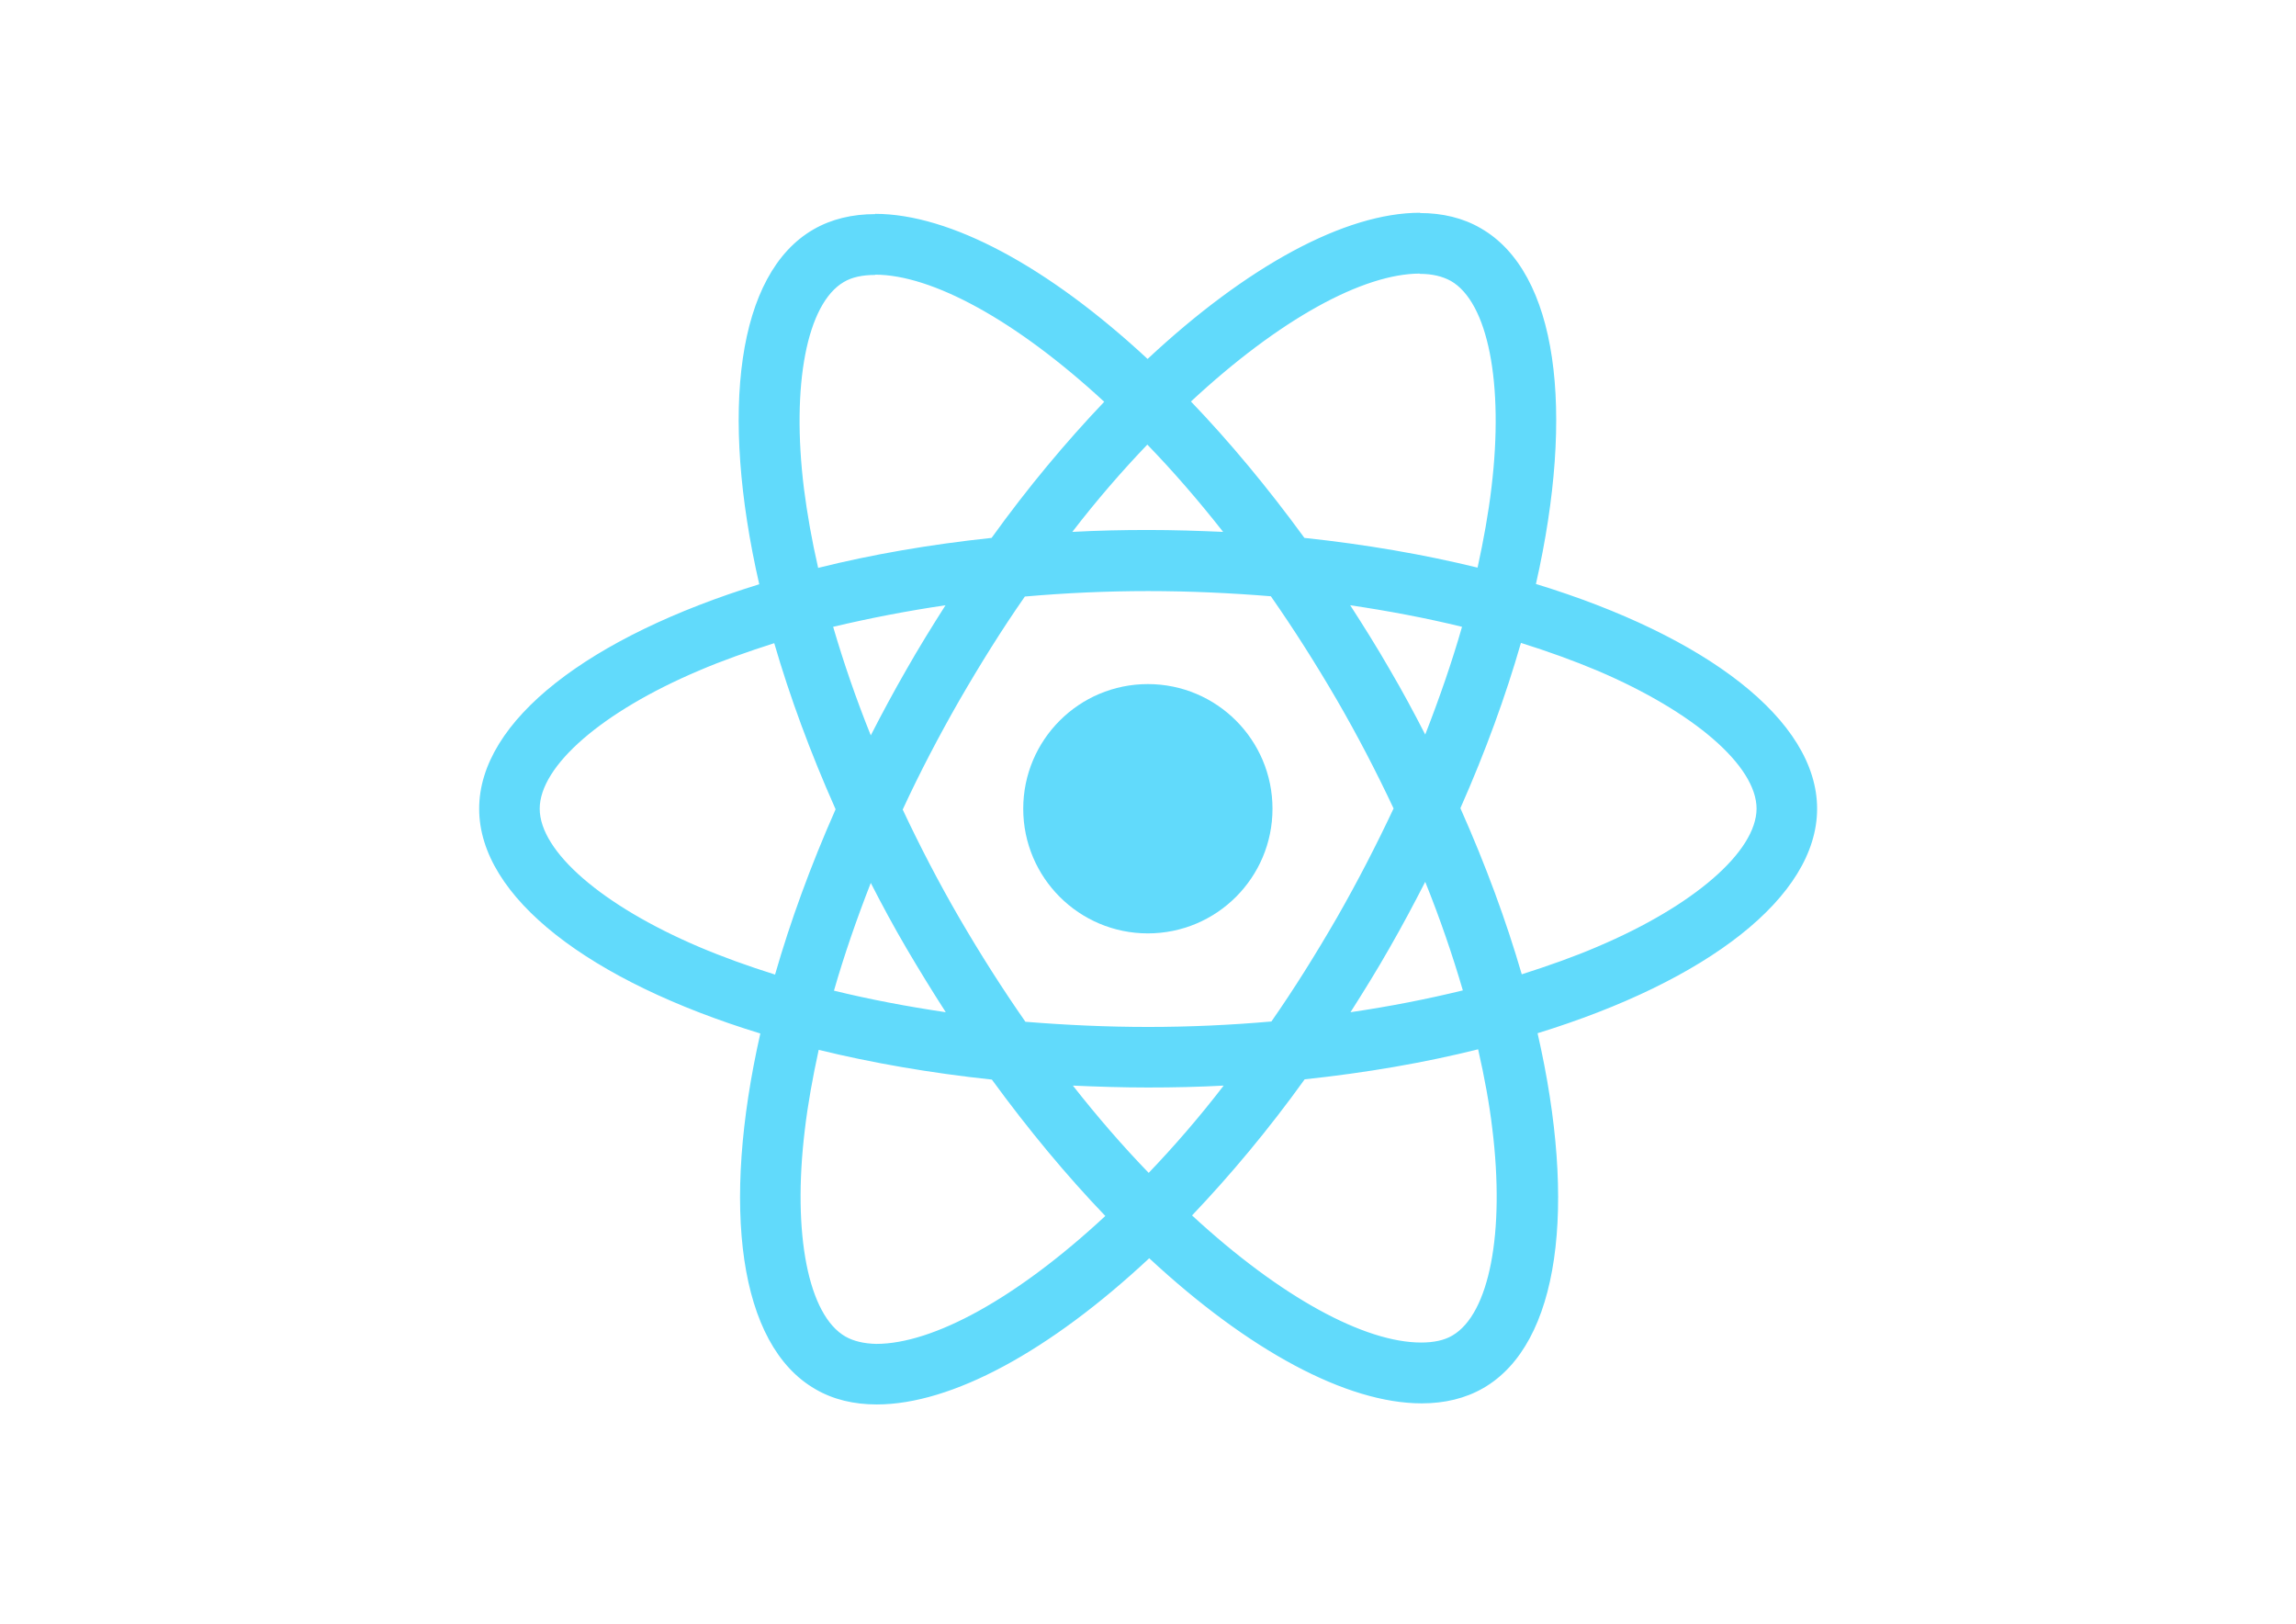
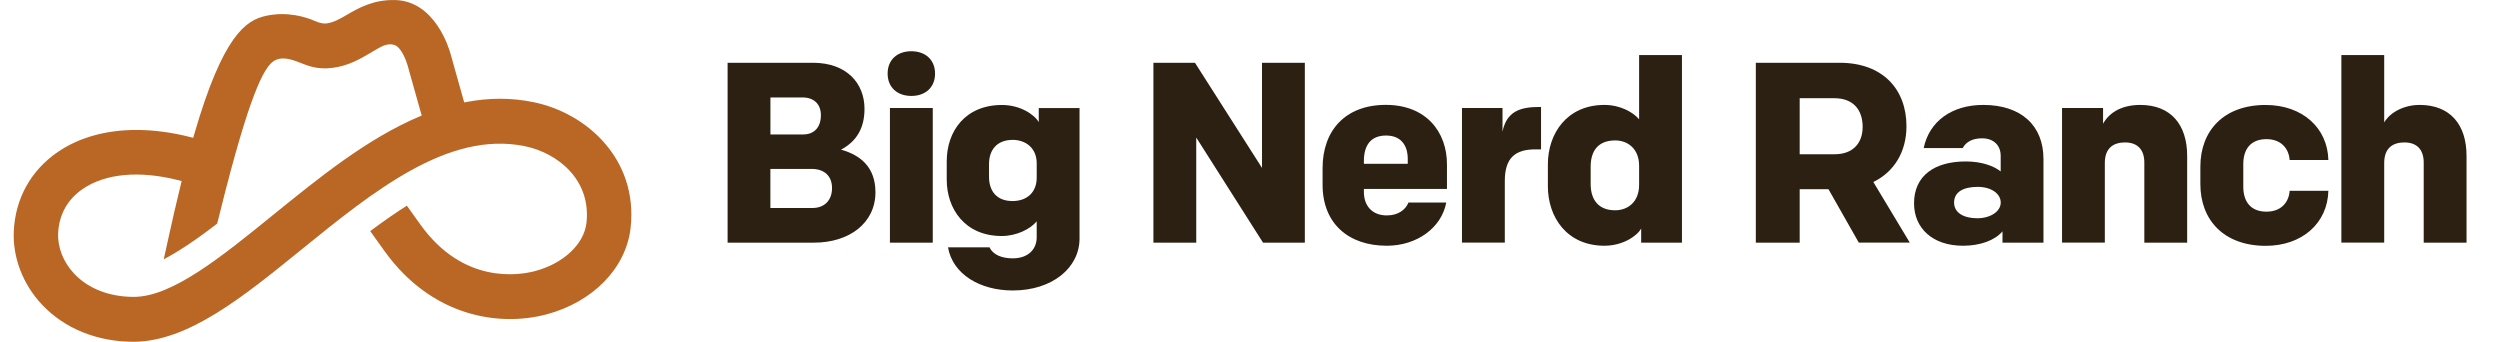
- <svg xmlns="http://www.w3.org/2000/svg" viewBox="0 0 841.9 595.3">
-   <g fill="#61DAFB">
-     <path d="M666.3 296.5c0-32.5-40.7-63.3-103.1-82.4 14.4-63.6 8-114.2-20.2-130.4-6.5-3.8-14.1-5.6-22.4-5.6v22.3c4.6 0 8.3.9 11.4 2.6 13.6 7.8 19.5 37.5 14.9 75.7-1.1 9.4-2.9 19.3-5.1 29.4-19.6-4.8-41-8.5-63.5-10.9-13.5-18.5-27.5-35.3-41.6-50 32.6-30.3 63.2-46.9 84-46.9V78c-27.5 0-63.5 19.6-99.9 53.6-36.4-33.8-72.4-53.2-99.9-53.2v22.3c20.7 0 51.4 16.5 84 46.6-14 14.7-28 31.4-41.3 49.9-22.6 2.4-44 6.1-63.6 11-2.3-10-4-19.7-5.2-29-4.7-38.2 1.1-67.9 14.6-75.8 3-1.8 6.9-2.6 11.5-2.6V78.5c-8.4 0-16 1.8-22.6 5.6-28.1 16.2-34.4 66.7-19.9 130.1-62.2 19.2-102.7 49.9-102.7 82.3 0 32.5 40.7 63.3 103.1 82.4-14.4 63.6-8 114.2 20.2 130.4 6.5 3.8 14.1 5.6 22.5 5.6 27.5 0 63.5-19.6 99.9-53.6 36.4 33.8 72.4 53.2 99.9 53.2 8.4 0 16-1.8 22.6-5.6 28.1-16.2 34.4-66.7 19.9-130.1 62-19.1 102.5-49.9 102.5-82.3zm-130.2-66.7c-3.7 12.9-8.3 26.2-13.5 39.5-4.1-8-8.4-16-13.1-24-4.6-8-9.5-15.8-14.4-23.4 14.2 2.1 27.9 4.7 41 7.9zm-45.8 106.5c-7.8 13.5-15.8 26.3-24.1 38.2-14.9 1.3-30 2-45.2 2-15.1 0-30.2-.7-45-1.9-8.3-11.9-16.4-24.6-24.2-38-7.6-13.1-14.5-26.4-20.8-39.8 6.2-13.4 13.2-26.8 20.7-39.9 7.8-13.5 15.8-26.3 24.1-38.2 14.9-1.3 30-2 45.2-2 15.1 0 30.2.7 45 1.9 8.3 11.9 16.4 24.6 24.2 38 7.6 13.1 14.5 26.4 20.8 39.8-6.3 13.4-13.2 26.8-20.7 39.9zm32.3-13c5.4 13.4 10 26.8 13.8 39.8-13.1 3.2-26.9 5.9-41.2 8 4.9-7.7 9.8-15.6 14.4-23.7 4.6-8 8.9-16.1 13-24.1zM421.2 430c-9.3-9.6-18.6-20.3-27.8-32 9 .4 18.2.7 27.5.7 9.4 0 18.7-.2 27.8-.7-9 11.7-18.3 22.4-27.5 32zm-74.4-58.9c-14.2-2.1-27.9-4.7-41-7.9 3.7-12.9 8.3-26.2 13.5-39.5 4.1 8 8.4 16 13.1 24 4.7 8 9.5 15.8 14.4 23.4zM420.7 163c9.3 9.6 18.6 20.3 27.8 32-9-.4-18.2-.7-27.5-.7-9.4 0-18.7.2-27.8.7 9-11.7 18.3-22.4 27.5-32zm-74 58.9c-4.9 7.7-9.8 15.6-14.4 23.7-4.6 8-8.9 16-13 24-5.4-13.4-10-26.8-13.8-39.8 13.1-3.1 26.9-5.8 41.2-7.9zm-90.5 125.2c-35.4-15.1-58.3-34.9-58.3-50.6 0-15.7 22.9-35.6 58.3-50.6 8.6-3.7 18-7 27.7-10.1 5.7 19.6 13.2 40 22.5 60.9-9.2 20.8-16.6 41.1-22.2 60.6-9.9-3.1-19.3-6.5-28-10.2zM310 490c-13.6-7.8-19.5-37.5-14.9-75.7 1.1-9.4 2.9-19.3 5.1-29.4 19.6 4.8 41 8.5 63.5 10.9 13.5 18.5 27.5 35.3 41.6 50-32.6 30.3-63.2 46.9-84 46.9-4.5-.1-8.3-1-11.3-2.7zm237.2-76.2c4.7 38.2-1.1 67.9-14.6 75.8-3 1.8-6.9 2.6-11.5 2.6-20.7 0-51.4-16.5-84-46.6 14-14.7 28-31.4 41.3-49.9 22.6-2.4 44-6.1 63.6-11 2.3 10.1 4.1 19.8 5.2 29.1zm38.5-66.7c-8.6 3.7-18 7-27.7 10.1-5.7-19.6-13.2-40-22.5-60.9 9.2-20.8 16.6-41.1 22.2-60.6 9.9 3.1 19.3 6.5 28.1 10.2 35.4 15.1 58.3 34.9 58.3 50.6-.1 15.7-23 35.6-58.4 50.6zM320.8 78.4z" />
-     <circle cx="420.9" cy="296.5" r="45.7" />
-     <path d="M520.5 78.1z" />
+ <svg xmlns="http://www.w3.org/2000/svg" height="36" width="263.415" version="1.1" id="Layer_1" x="0px" y="0px" viewBox="0 0 505.73 69.88" style="enable-background:new 0 0 505.73 69.88;" xml:space="preserve">
+   <style type="text/css">
+ 	.st0{fill:#2B2011;}
+ 	.st1{fill:#BA6624;}
+ </style>
+   <g>
+     <g>
+       <path class="st0" d="M163.69,49.63h-17.67V12.84h17.47c6.88,0,10.53,4.2,10.53,9.41c0,3.89-1.56,6.62-4.8,8.36    c3.96,1.1,7.04,3.57,7.04,8.72C176.25,45.64,170.89,49.63,163.69,49.63z M161.45,27.5c2.35,0,3.65-1.52,3.65-3.94    c0-2.26-1.41-3.63-3.75-3.63h-6.57v7.57H161.45z M163.22,34.55h-8.45v7.99h8.6c2.55,0,4.01-1.68,4.01-4.05    C167.39,36.02,165.83,34.55,163.22,34.55z" />
+       <path class="st0" d="M183.6,10.48c2.92,0,4.85,1.79,4.85,4.57c0,2.79-1.93,4.57-4.85,4.57s-4.85-1.79-4.85-4.57    C178.75,12.26,180.68,10.48,183.6,10.48z M179.22,49.63V22.09h8.76v27.54H179.22z" />
+       <path class="st0" d="M218,48.79c0,5.99-5.58,10.62-13.66,10.62c-6.67,0-12.3-3.31-13.24-8.83h8.5c0.68,1.52,2.5,2.26,4.74,2.26    c3.08,0,4.9-1.79,4.9-4.31v-3.26c-1.3,1.58-4.12,3-7.14,3c-7.56,0-11.26-5.57-11.26-11.51v-3.78c0-6.1,3.75-11.51,11.31-11.51    c3.75,0,6.67,2,7.51,3.52v-2.89H218V48.79z M204.34,28.61c-3.28,0-4.85,2.1-4.85,4.94v2.63c0,2.89,1.56,4.94,4.8,4.94    c2.97,0,4.95-1.79,4.95-4.78v-2.94C209.24,30.24,206.95,28.61,204.34,28.61z" />
+       <path class="st0" d="M255.53,49.63l-13.66-21.5v21.5h-8.76V12.84h8.5l13.71,21.5v-21.5h8.76v36.79H255.53z" />
+       <path class="st0" d="M276.16,38.65v0.63c0,2.73,1.62,4.78,4.69,4.78c2.45,0,3.86-1.26,4.43-2.63H293    c-0.94,5.1-5.94,8.83-12.15,8.83c-7.87,0-13.14-4.57-13.14-12.46v-3.42c0-7.67,4.64-12.93,12.93-12.93s12.51,5.57,12.51,12.14    v5.05H276.16z M276.16,33.5h8.97v-1c0-2.73-1.36-4.78-4.43-4.78c-3.18,0-4.54,2.05-4.54,5.2V33.5z" />
+       <path class="st0" d="M312.39,30.55h-1.15c-4.07,0-6.26,1.68-6.26,6.46v12.61h-8.76V22.09h8.29v4.84c0.83-4.1,3.55-5.05,7.46-5.05    h0.42V30.55z" />
+       <path class="st0" d="M341.21,49.63h-8.34v-2.89c-0.83,1.52-3.75,3.52-7.51,3.52c-7.72,0-11.57-5.89-11.57-12.14V33.6    c0-6.25,3.86-12.14,11.57-12.14c3.28,0,5.89,1.52,7.09,2.94V11.26h8.76V49.63z M332.45,33.92c0-3.47-2.29-5.2-4.9-5.2    c-3.44,0-5.01,2.1-5.01,5.36v3.57c0,3.15,1.56,5.36,5.01,5.36c2.61,0,4.9-1.73,4.9-5.2V33.92z" />
+       <path class="st0" d="M371.18,38.7h-5.89v10.93h-8.97V12.84h17.15c8.86,0,13.66,5.47,13.66,12.98c0,5.26-2.55,9.36-6.78,11.4    l7.46,12.4h-10.43L371.18,38.7z M372.43,20.09h-7.14v11.46h7.14c3.75,0,5.74-2.26,5.74-5.62    C378.16,22.41,376.18,20.09,372.43,20.09z" />
+       <path class="st0" d="M406.77,49.63v-2.31c-1.56,1.84-4.54,2.94-8.08,2.94c-6.26,0-10.01-3.63-10.01-8.67    c0-5.68,4.22-8.57,10.58-8.57c3.28,0,5.79,0.95,7.14,2.05v-3.21c0-2.05-1.36-3.57-3.81-3.57c-1.82,0-3.23,0.63-3.96,2h-7.98    c1.15-5.52,5.79-8.83,12.2-8.83c7.77,0,12.3,4.26,12.3,11.04v17.13H406.77z M406.41,41.43c0-1.84-1.98-3.21-4.69-3.21    c-2.97,0-4.85,1.05-4.85,3.21c0,2.1,1.98,3.21,4.74,3.21C404.27,44.64,406.41,43.27,406.41,41.43z" />
+       <path class="st0" d="M418.95,49.63V22.09h8.39v3.21c1.41-2.52,4.12-3.84,7.61-3.84c6.26,0,9.59,4.05,9.59,10.41v17.76h-8.76v-16.4    c0-2.52-1.3-4.1-3.96-4.1c-2.24,0-4.12,1.05-4.12,4.2v16.29H418.95z" />
+       <path class="st0" d="M447.24,37.65v-3.57c0-7.31,4.74-12.61,13.35-12.61c7.51,0,12.67,4.68,12.83,11.25h-7.92    c-0.16-2.26-1.67-4.26-4.74-4.26c-3.23,0-4.74,2.05-4.74,5.1v4.63c0,3.05,1.51,5.1,4.74,5.1c3.08,0,4.59-2,4.74-4.26h7.92    c-0.16,6.57-5.32,11.25-12.83,11.25C451.98,50.26,447.24,44.95,447.24,37.65z" />
+       <path class="st0" d="M476.08,49.63V11.26h8.76v13.77c1.25-2.1,4.07-3.57,7.25-3.57c6.26,0,9.59,4.05,9.59,10.41v17.76h-8.76v-16.4    c0-2.52-1.3-4.1-3.96-4.1c-2.24,0-4.12,1.05-4.12,4.2v16.29H476.08z" />
+     </g>
+     <g>
+       <path class="st1" d="M106.24,20.88c-4.44-0.9-8.87-0.91-13.56-0.03l-0.53,0.1L89.35,11c-0.3-1.11-3.19-10.78-11.32-10.99    c-4.5-0.12-7.61,1.7-9.89,3.03c-1.71,1-2.74,1.53-4.05,1.74c-0.63,0.1-1.44-0.03-2.43-0.47c-1.87-0.82-5.68-2.03-10.05-1.07    c-4.1,0.89-8.81,3.94-14.73,24.4l-0.16,0.55l-0.55-0.14c-3.86-0.99-7.58-1.47-11.08-1.47c-6.18,0-11.69,1.52-16.06,4.5    c-5.47,3.74-8.66,9.46-9,16.11c-0.27,5.44,1.84,10.96,5.8,15.15c4.61,4.87,11.25,7.56,18.7,7.56    c11.13-0.04,22.34-9.13,34.21-18.76c14.8-12,30.09-24.41,45.72-21.26c6.79,1.37,13.66,6.86,12.7,15.67    c-0.48,4.37-4.7,8.34-10.5,9.89c-3.29,0.87-14.69,2.77-23.48-9.52l-2.76-3.85c-2.32,1.47-4.78,3.17-7.49,5.2l2.87,4.01    c9.67,13.52,23.48,15.59,33.17,13.02c9.56-2.54,16.32-9.51,17.22-17.75C127.7,32.64,117.3,23.11,106.24,20.88z M82.98,23.83    c-10.7,4.55-20.48,12.48-29.94,20.15l0,0c-10.59,8.59-20.6,16.71-28.43,16.74c-0.01,0-0.02,0-0.04,0c-4.97,0-9.3-1.67-12.17-4.72    c-2.24-2.37-3.45-5.42-3.3-8.36c0.19-3.77,1.93-6.88,5.02-8.99c4.66-3.19,11.65-3.82,19.67-1.77l0.57,0.15l-0.14,0.58    c-0.91,3.68-1.83,7.69-2.75,11.91l-0.78,3.52c2.9-1.54,6.39-3.79,10.94-7.32c0.22-0.94,1.43-5.72,1.66-6.6    c5.66-21.93,8.37-25.97,10.27-26.84c1.84-0.85,4.06,0.19,5.21,0.62c1.54,0.58,3.34,1.37,6.44,0.98c3.22-0.41,5.58-1.79,7.48-2.9    l0.78-0.46c1.68-1.01,3-1.81,4.45-1.31c1.27,0.43,2.28,2.87,2.67,4.24l2.87,10.2L82.98,23.83z" />
+     </g>
  </g>
</svg>
